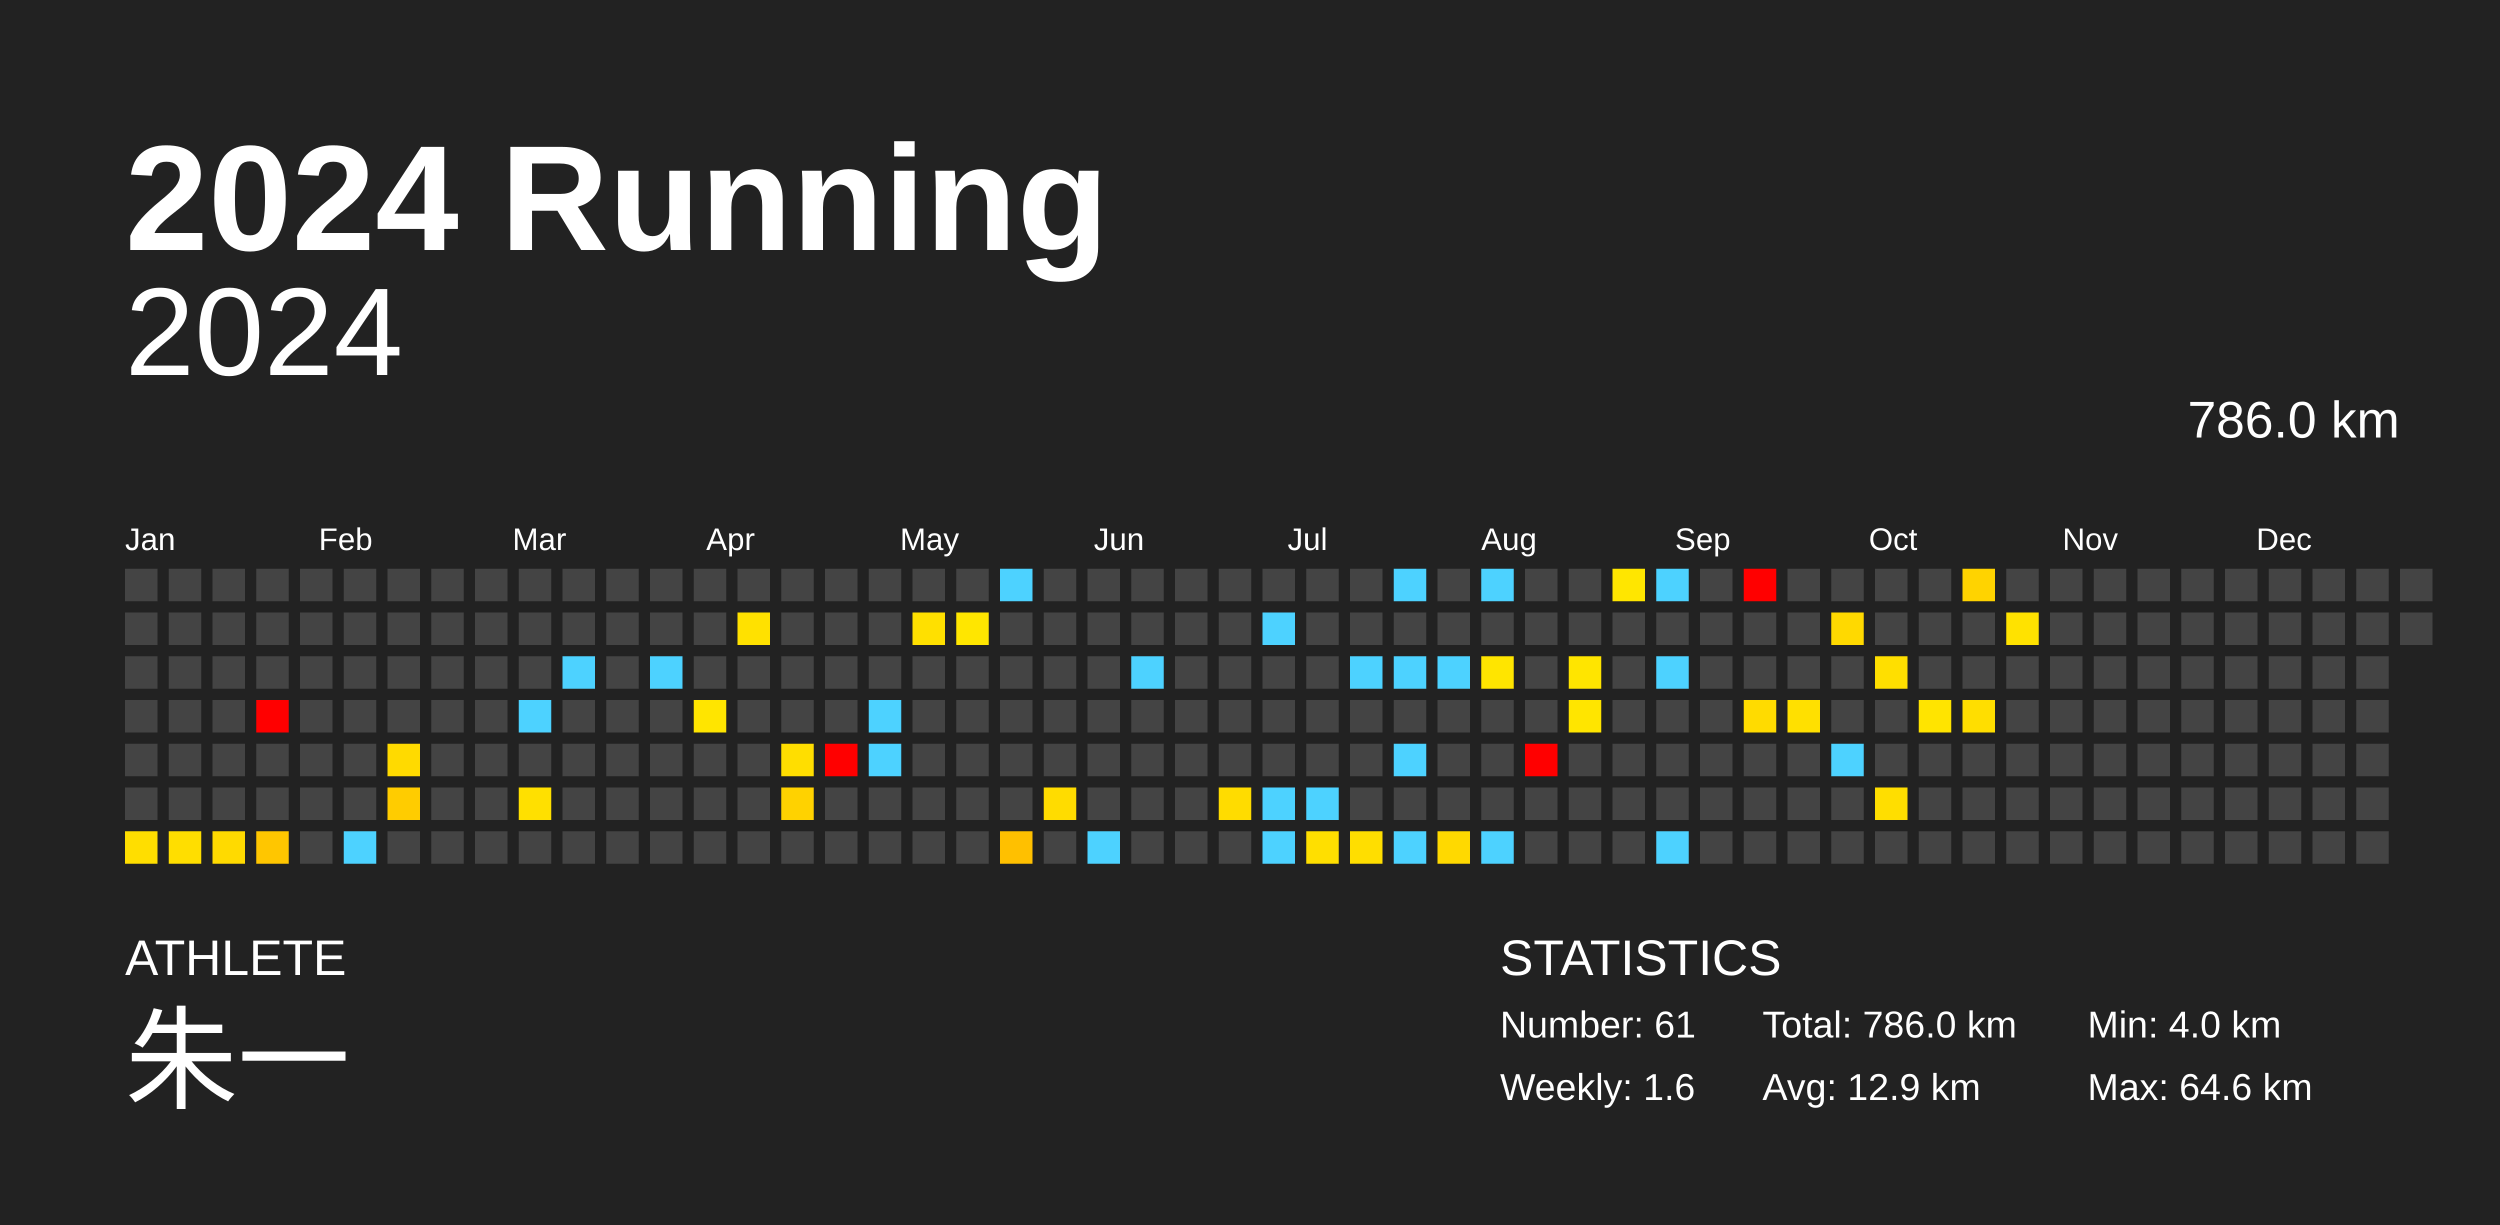
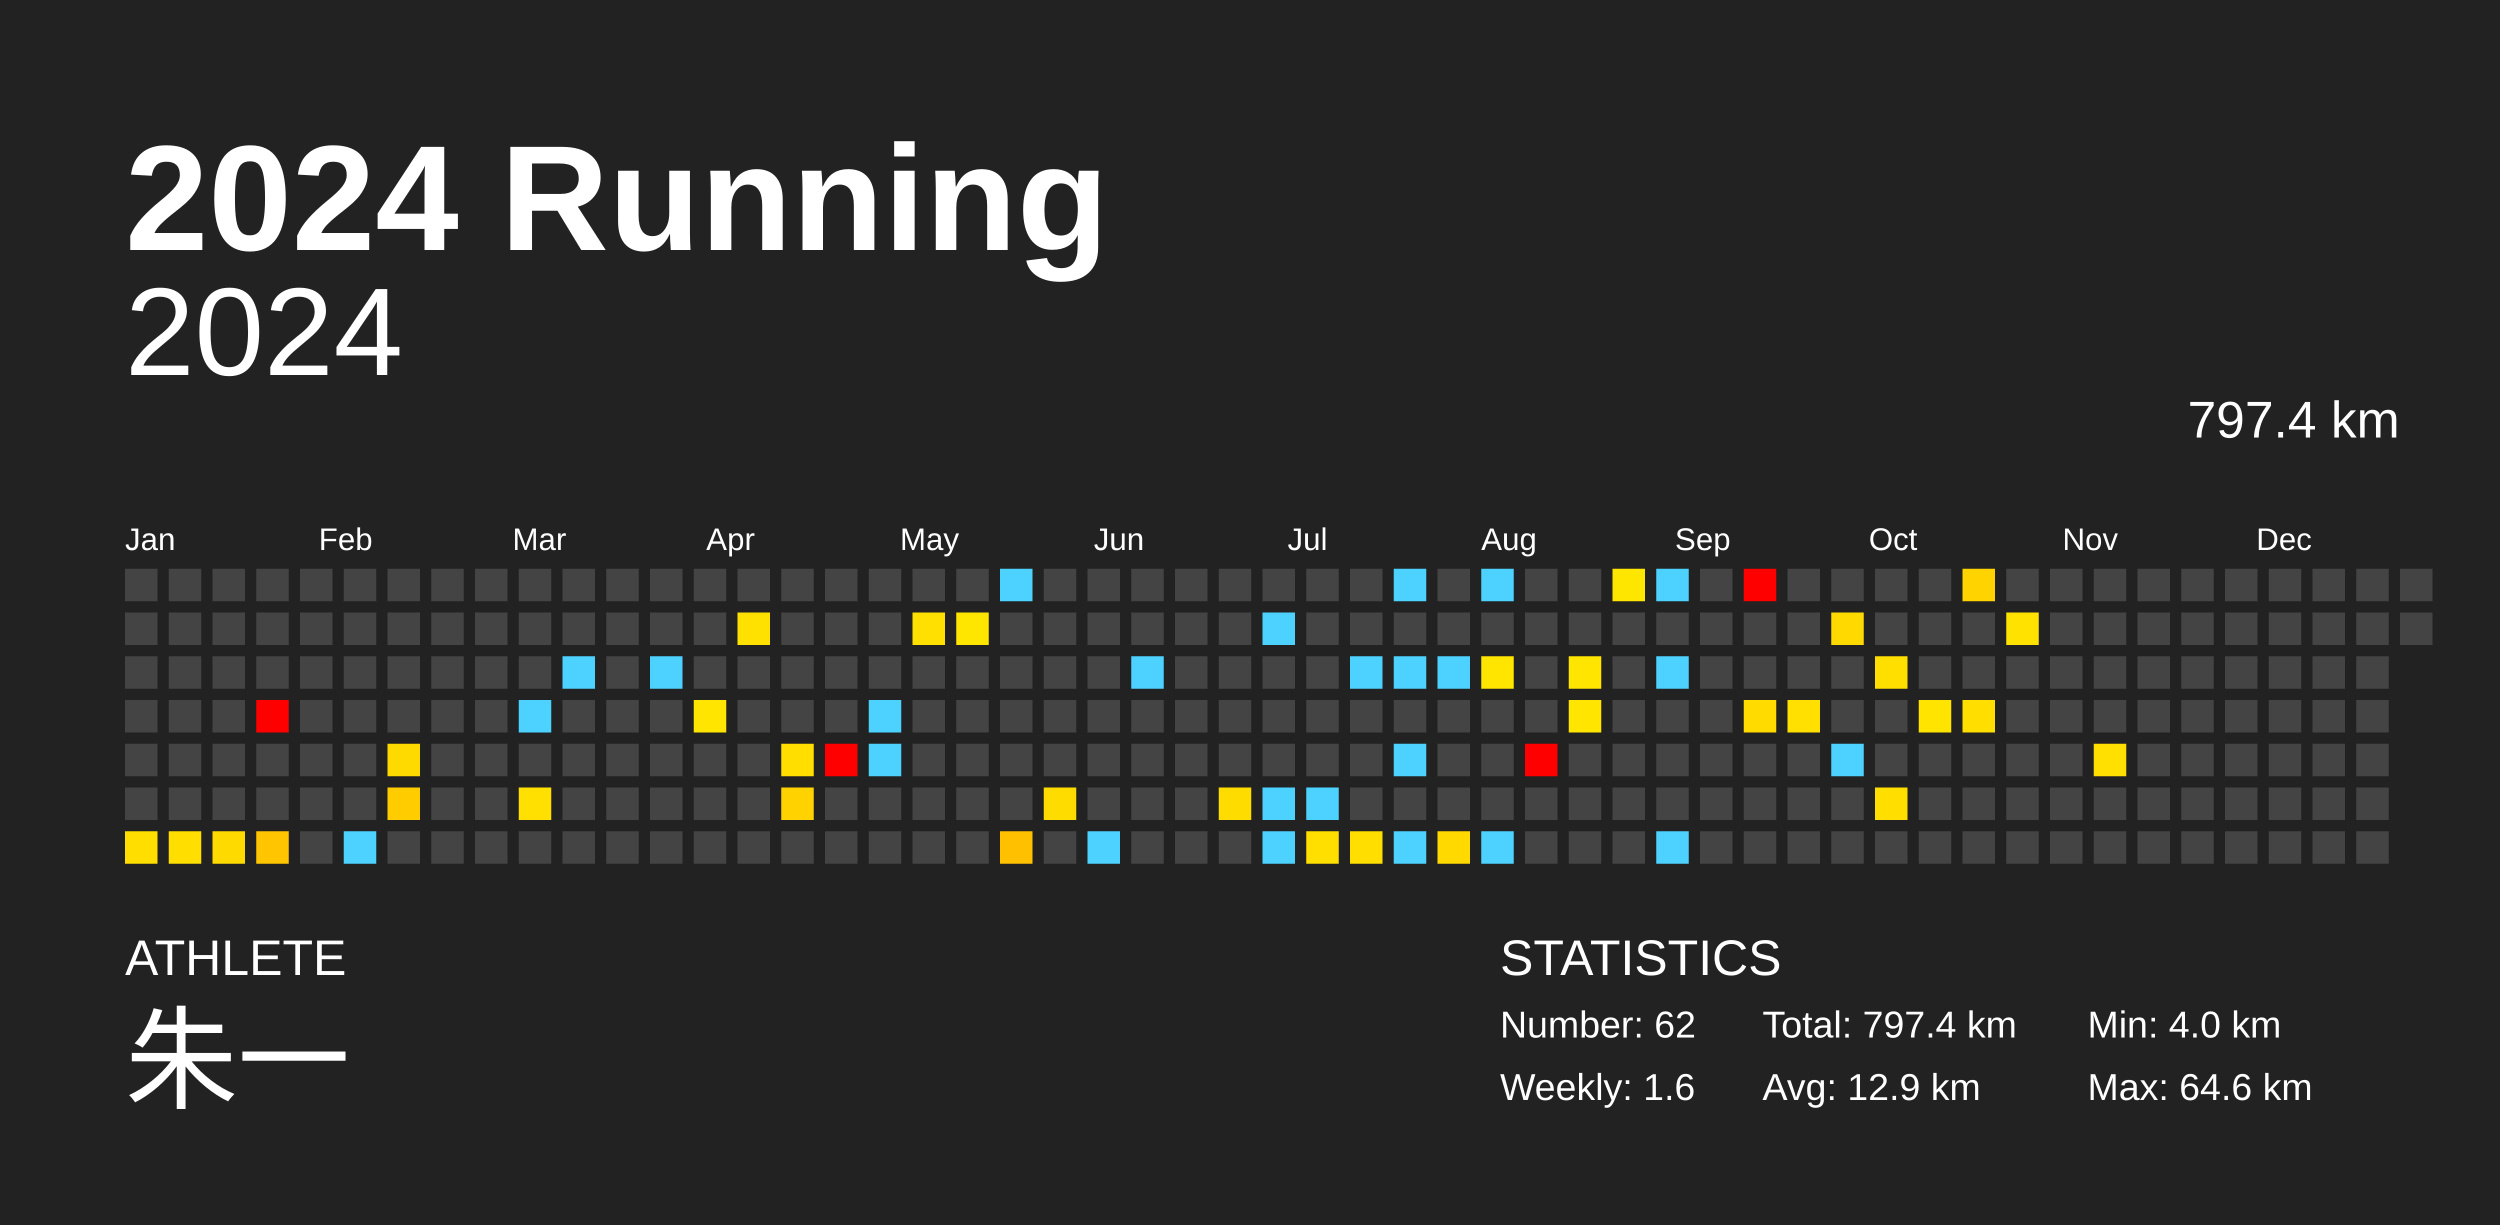
<svg xmlns="http://www.w3.org/2000/svg" baseProfile="full" height="98mm" version="1.1" viewBox="0,0,200,98" width="200mm">
  <defs />
  <rect fill="#222222" height="98" width="200" x="0" y="0" />
  <text fill="#FFFFFF" style="font-size:12px; font-family:Arial; font-weight:bold;" x="10" y="20">2024 Running</text>
  <text fill="#FFFFFF" style="font-size:4px; font-family:Arial" x="10" y="78">ATHLETE</text>
  <text fill="#FFFFFF" style="font-size:9px; font-family:Arial" x="10" y="88">朱一</text>
  <text fill="#FFFFFF" style="font-size:4px; font-family:Arial" x="120" y="78">STATISTICS</text>
-   <text fill="#FFFFFF" style="font-size:3px; font-family:Arial" x="120" y="83">Number: 61</text>
+   <text fill="#FFFFFF" style="font-size:3px; font-family:Arial" x="120" y="83">Number: 62</text>
  <text fill="#FFFFFF" style="font-size:3px; font-family:Arial" x="120" y="88">Weekly: 1.6</text>
-   <text fill="#FFFFFF" style="font-size:3px; font-family:Arial" x="141" y="83">Total: 786.0 km</text>
+   <text fill="#FFFFFF" style="font-size:3px; font-family:Arial" x="141" y="83">Total: 797.4 km</text>
  <text fill="#FFFFFF" style="font-size:3px; font-family:Arial" x="141" y="88">Avg: 12.9 km</text>
  <text fill="#FFFFFF" style="font-size:3px; font-family:Arial" x="167" y="83">Min: 4.0 km</text>
  <text fill="#FFFFFF" style="font-size:3px; font-family:Arial" x="167" y="88">Max: 64.6 km</text>
  <text alignment-baseline="hanging" fill="#FFFFFF" style="font-size:10.0px; font-family:Arial;" x="10" y="30">2024</text>
-   <text alignment-baseline="hanging" fill="#FFFFFF" style="font-size:4.125px; font-family:Arial;" x="175" y="35">786.0 km</text>
+   <text alignment-baseline="hanging" fill="#FFFFFF" style="font-size:4.125px; font-family:Arial;" x="175" y="35">797.4 km</text>
  <text fill="#FFFFFF" style="font-size:2.5px; font-family:Arial" x="10.0" y="44">Jan</text>
  <text fill="#FFFFFF" style="font-size:2.5px; font-family:Arial" x="25.5" y="44">Feb</text>
  <text fill="#FFFFFF" style="font-size:2.5px; font-family:Arial" x="41.0" y="44">Mar</text>
  <text fill="#FFFFFF" style="font-size:2.5px; font-family:Arial" x="56.5" y="44">Apr</text>
  <text fill="#FFFFFF" style="font-size:2.5px; font-family:Arial" x="72.0" y="44">May</text>
  <text fill="#FFFFFF" style="font-size:2.5px; font-family:Arial" x="87.5" y="44">Jun</text>
  <text fill="#FFFFFF" style="font-size:2.5px; font-family:Arial" x="103.0" y="44">Jul</text>
  <text fill="#FFFFFF" style="font-size:2.5px; font-family:Arial" x="118.5" y="44">Aug</text>
  <text fill="#FFFFFF" style="font-size:2.5px; font-family:Arial" x="134.0" y="44">Sep</text>
  <text fill="#FFFFFF" style="font-size:2.5px; font-family:Arial" x="149.5" y="44">Oct</text>
  <text fill="#FFFFFF" style="font-size:2.5px; font-family:Arial" x="165.0" y="44">Nov</text>
  <text fill="#FFFFFF" style="font-size:2.5px; font-family:Arial" x="180.5" y="44">Dec</text>
  <rect fill="#444444" height="2.6" width="2.6" x="10.0" y="45.5" />
  <rect fill="#444444" height="2.6" width="2.6" x="10.0" y="49.0" />
  <rect fill="#444444" height="2.6" width="2.6" x="10.0" y="52.5" />
  <rect fill="#444444" height="2.6" width="2.6" x="10.0" y="56.0" />
  <rect fill="#444444" height="2.6" width="2.6" x="10.0" y="59.5" />
  <rect fill="#444444" height="2.6" width="2.6" x="10.0" y="63.0" />
  <rect fill="#ffde00" height="2.6" width="2.6" x="10.0" y="66.5" />
  <rect fill="#444444" height="2.6" width="2.6" x="13.5" y="45.5" />
  <rect fill="#444444" height="2.6" width="2.6" x="13.5" y="49.0" />
  <rect fill="#444444" height="2.6" width="2.6" x="13.5" y="52.5" />
  <rect fill="#444444" height="2.6" width="2.6" x="13.5" y="56.0" />
  <rect fill="#444444" height="2.6" width="2.6" x="13.5" y="59.5" />
  <rect fill="#444444" height="2.6" width="2.6" x="13.5" y="63.0" />
  <rect fill="#ffde00" height="2.6" width="2.6" x="13.5" y="66.5" />
  <rect fill="#444444" height="2.6" width="2.6" x="17.0" y="45.5" />
  <rect fill="#444444" height="2.6" width="2.6" x="17.0" y="49.0" />
  <rect fill="#444444" height="2.6" width="2.6" x="17.0" y="52.5" />
  <rect fill="#444444" height="2.6" width="2.6" x="17.0" y="56.0" />
  <rect fill="#444444" height="2.6" width="2.6" x="17.0" y="59.5" />
  <rect fill="#444444" height="2.6" width="2.6" x="17.0" y="63.0" />
  <rect fill="#ffda00" height="2.6" width="2.6" x="17.0" y="66.5" />
  <rect fill="#444444" height="2.6" width="2.6" x="20.5" y="45.5" />
  <rect fill="#444444" height="2.6" width="2.6" x="20.5" y="49.0" />
  <rect fill="#444444" height="2.6" width="2.6" x="20.5" y="52.5" />
  <rect fill="red" height="2.6" width="2.6" x="20.5" y="56.0" />
  <rect fill="#444444" height="2.6" width="2.6" x="20.5" y="59.5" />
  <rect fill="#444444" height="2.6" width="2.6" x="20.5" y="63.0" />
  <rect fill="#ffc600" height="2.6" width="2.6" x="20.5" y="66.5" />
  <rect fill="#444444" height="2.6" width="2.6" x="24.0" y="45.5" />
  <rect fill="#444444" height="2.6" width="2.6" x="24.0" y="49.0" />
  <rect fill="#444444" height="2.6" width="2.6" x="24.0" y="52.5" />
  <rect fill="#444444" height="2.6" width="2.6" x="24.0" y="56.0" />
  <rect fill="#444444" height="2.6" width="2.6" x="24.0" y="59.5" />
  <rect fill="#444444" height="2.6" width="2.6" x="24.0" y="63.0" />
  <rect fill="#444444" height="2.6" width="2.6" x="24.0" y="66.5" />
  <rect fill="#444444" height="2.6" width="2.6" x="27.5" y="45.5" />
  <rect fill="#444444" height="2.6" width="2.6" x="27.5" y="49.0" />
  <rect fill="#444444" height="2.6" width="2.6" x="27.5" y="52.5" />
  <rect fill="#444444" height="2.6" width="2.6" x="27.5" y="56.0" />
  <rect fill="#444444" height="2.6" width="2.6" x="27.5" y="59.5" />
  <rect fill="#444444" height="2.6" width="2.6" x="27.5" y="63.0" />
  <rect fill="#4dd2ff" height="2.6" width="2.6" x="27.5" y="66.5" />
  <rect fill="#444444" height="2.6" width="2.6" x="31.0" y="45.5" />
  <rect fill="#444444" height="2.6" width="2.6" x="31.0" y="49.0" />
  <rect fill="#444444" height="2.6" width="2.6" x="31.0" y="52.5" />
  <rect fill="#444444" height="2.6" width="2.6" x="31.0" y="56.0" />
  <rect fill="#ffda00" height="2.6" width="2.6" x="31.0" y="59.5" />
  <rect fill="#ffcc00" height="2.6" width="2.6" x="31.0" y="63.0" />
  <rect fill="#444444" height="2.6" width="2.6" x="31.0" y="66.5" />
  <rect fill="#444444" height="2.6" width="2.6" x="34.5" y="45.5" />
  <rect fill="#444444" height="2.6" width="2.6" x="34.5" y="49.0" />
  <rect fill="#444444" height="2.6" width="2.6" x="34.5" y="52.5" />
  <rect fill="#444444" height="2.6" width="2.6" x="34.5" y="56.0" />
  <rect fill="#444444" height="2.6" width="2.6" x="34.5" y="59.5" />
  <rect fill="#444444" height="2.6" width="2.6" x="34.5" y="63.0" />
  <rect fill="#444444" height="2.6" width="2.6" x="34.5" y="66.5" />
  <rect fill="#444444" height="2.6" width="2.6" x="38.0" y="45.5" />
  <rect fill="#444444" height="2.6" width="2.6" x="38.0" y="49.0" />
  <rect fill="#444444" height="2.6" width="2.6" x="38.0" y="52.5" />
  <rect fill="#444444" height="2.6" width="2.6" x="38.0" y="56.0" />
  <rect fill="#444444" height="2.6" width="2.6" x="38.0" y="59.5" />
  <rect fill="#444444" height="2.6" width="2.6" x="38.0" y="63.0" />
  <rect fill="#444444" height="2.6" width="2.6" x="38.0" y="66.5" />
  <rect fill="#444444" height="2.6" width="2.6" x="41.5" y="45.5" />
  <rect fill="#444444" height="2.6" width="2.6" x="41.5" y="49.0" />
  <rect fill="#444444" height="2.6" width="2.6" x="41.5" y="52.5" />
  <rect fill="#4dd2ff" height="2.6" width="2.6" x="41.5" y="56.0" />
  <rect fill="#444444" height="2.6" width="2.6" x="41.5" y="59.5" />
  <rect fill="#ffe000" height="2.6" width="2.6" x="41.5" y="63.0" />
  <rect fill="#444444" height="2.6" width="2.6" x="41.5" y="66.5" />
  <rect fill="#444444" height="2.6" width="2.6" x="45.0" y="45.5" />
  <rect fill="#444444" height="2.6" width="2.6" x="45.0" y="49.0" />
  <rect fill="#4dd2ff" height="2.6" width="2.6" x="45.0" y="52.5" />
  <rect fill="#444444" height="2.6" width="2.6" x="45.0" y="56.0" />
  <rect fill="#444444" height="2.6" width="2.6" x="45.0" y="59.5" />
  <rect fill="#444444" height="2.6" width="2.6" x="45.0" y="63.0" />
  <rect fill="#444444" height="2.6" width="2.6" x="45.0" y="66.5" />
  <rect fill="#444444" height="2.6" width="2.6" x="48.5" y="45.5" />
  <rect fill="#444444" height="2.6" width="2.6" x="48.5" y="49.0" />
  <rect fill="#444444" height="2.6" width="2.6" x="48.5" y="52.5" />
  <rect fill="#444444" height="2.6" width="2.6" x="48.5" y="56.0" />
  <rect fill="#444444" height="2.6" width="2.6" x="48.5" y="59.5" />
  <rect fill="#444444" height="2.6" width="2.6" x="48.5" y="63.0" />
  <rect fill="#444444" height="2.6" width="2.6" x="48.5" y="66.5" />
  <rect fill="#444444" height="2.6" width="2.6" x="52.0" y="45.5" />
  <rect fill="#444444" height="2.6" width="2.6" x="52.0" y="49.0" />
  <rect fill="#4dd2ff" height="2.6" width="2.6" x="52.0" y="52.5" />
  <rect fill="#444444" height="2.6" width="2.6" x="52.0" y="56.0" />
  <rect fill="#444444" height="2.6" width="2.6" x="52.0" y="59.5" />
  <rect fill="#444444" height="2.6" width="2.6" x="52.0" y="63.0" />
  <rect fill="#444444" height="2.6" width="2.6" x="52.0" y="66.5" />
  <rect fill="#444444" height="2.6" width="2.6" x="55.5" y="45.5" />
  <rect fill="#444444" height="2.6" width="2.6" x="55.5" y="49.0" />
  <rect fill="#444444" height="2.6" width="2.6" x="55.5" y="52.5" />
  <rect fill="#ffe500" height="2.6" width="2.6" x="55.5" y="56.0" />
  <rect fill="#444444" height="2.6" width="2.6" x="55.5" y="59.5" />
  <rect fill="#444444" height="2.6" width="2.6" x="55.5" y="63.0" />
  <rect fill="#444444" height="2.6" width="2.6" x="55.5" y="66.5" />
  <rect fill="#444444" height="2.6" width="2.6" x="59.0" y="45.5" />
  <rect fill="#ffe100" height="2.6" width="2.6" x="59.0" y="49.0" />
  <rect fill="#444444" height="2.6" width="2.6" x="59.0" y="52.5" />
  <rect fill="#444444" height="2.6" width="2.6" x="59.0" y="56.0" />
  <rect fill="#444444" height="2.6" width="2.6" x="59.0" y="59.5" />
  <rect fill="#444444" height="2.6" width="2.6" x="59.0" y="63.0" />
  <rect fill="#444444" height="2.6" width="2.6" x="59.0" y="66.5" />
  <rect fill="#444444" height="2.6" width="2.6" x="62.5" y="45.5" />
  <rect fill="#444444" height="2.6" width="2.6" x="62.5" y="49.0" />
  <rect fill="#444444" height="2.6" width="2.6" x="62.5" y="52.5" />
  <rect fill="#444444" height="2.6" width="2.6" x="62.5" y="56.0" />
  <rect fill="#ffde00" height="2.6" width="2.6" x="62.5" y="59.5" />
  <rect fill="#ffd200" height="2.6" width="2.6" x="62.5" y="63.0" />
  <rect fill="#444444" height="2.6" width="2.6" x="62.5" y="66.5" />
  <rect fill="#444444" height="2.6" width="2.6" x="66.0" y="45.5" />
  <rect fill="#444444" height="2.6" width="2.6" x="66.0" y="49.0" />
  <rect fill="#444444" height="2.6" width="2.6" x="66.0" y="52.5" />
  <rect fill="#444444" height="2.6" width="2.6" x="66.0" y="56.0" />
  <rect fill="red" height="2.6" width="2.6" x="66.0" y="59.5" />
  <rect fill="#444444" height="2.6" width="2.6" x="66.0" y="63.0" />
  <rect fill="#444444" height="2.6" width="2.6" x="66.0" y="66.5" />
  <rect fill="#444444" height="2.6" width="2.6" x="69.5" y="45.5" />
  <rect fill="#444444" height="2.6" width="2.6" x="69.5" y="49.0" />
  <rect fill="#444444" height="2.6" width="2.6" x="69.5" y="52.5" />
  <rect fill="#4dd2ff" height="2.6" width="2.6" x="69.5" y="56.0" />
  <rect fill="#4dd2ff" height="2.6" width="2.6" x="69.5" y="59.5" />
  <rect fill="#444444" height="2.6" width="2.6" x="69.5" y="63.0" />
  <rect fill="#444444" height="2.6" width="2.6" x="69.5" y="66.5" />
  <rect fill="#444444" height="2.6" width="2.6" x="73.0" y="45.5" />
  <rect fill="#ffe000" height="2.6" width="2.6" x="73.0" y="49.0" />
  <rect fill="#444444" height="2.6" width="2.6" x="73.0" y="52.5" />
  <rect fill="#444444" height="2.6" width="2.6" x="73.0" y="56.0" />
  <rect fill="#444444" height="2.6" width="2.6" x="73.0" y="59.5" />
  <rect fill="#444444" height="2.6" width="2.6" x="73.0" y="63.0" />
  <rect fill="#444444" height="2.6" width="2.6" x="73.0" y="66.5" />
  <rect fill="#444444" height="2.6" width="2.6" x="76.5" y="45.5" />
  <rect fill="#ffe600" height="2.6" width="2.6" x="76.5" y="49.0" />
  <rect fill="#444444" height="2.6" width="2.6" x="76.5" y="52.5" />
  <rect fill="#444444" height="2.6" width="2.6" x="76.5" y="56.0" />
  <rect fill="#444444" height="2.6" width="2.6" x="76.5" y="59.5" />
  <rect fill="#444444" height="2.6" width="2.6" x="76.5" y="63.0" />
  <rect fill="#444444" height="2.6" width="2.6" x="76.5" y="66.5" />
  <rect fill="#4dd2ff" height="2.6" width="2.6" x="80.0" y="45.5" />
  <rect fill="#444444" height="2.6" width="2.6" x="80.0" y="49.0" />
  <rect fill="#444444" height="2.6" width="2.6" x="80.0" y="52.5" />
  <rect fill="#444444" height="2.6" width="2.6" x="80.0" y="56.0" />
  <rect fill="#444444" height="2.6" width="2.6" x="80.0" y="59.5" />
  <rect fill="#444444" height="2.6" width="2.6" x="80.0" y="63.0" />
  <rect fill="#ffc000" height="2.6" width="2.6" x="80.0" y="66.5" />
  <rect fill="#444444" height="2.6" width="2.6" x="83.5" y="45.5" />
  <rect fill="#444444" height="2.6" width="2.6" x="83.5" y="49.0" />
  <rect fill="#444444" height="2.6" width="2.6" x="83.5" y="52.5" />
  <rect fill="#444444" height="2.6" width="2.6" x="83.5" y="56.0" />
  <rect fill="#444444" height="2.6" width="2.6" x="83.5" y="59.5" />
  <rect fill="#ffdc00" height="2.6" width="2.6" x="83.5" y="63.0" />
  <rect fill="#444444" height="2.6" width="2.6" x="83.5" y="66.5" />
  <rect fill="#444444" height="2.6" width="2.6" x="87.0" y="45.5" />
  <rect fill="#444444" height="2.6" width="2.6" x="87.0" y="49.0" />
  <rect fill="#444444" height="2.6" width="2.6" x="87.0" y="52.5" />
  <rect fill="#444444" height="2.6" width="2.6" x="87.0" y="56.0" />
  <rect fill="#444444" height="2.6" width="2.6" x="87.0" y="59.5" />
  <rect fill="#444444" height="2.6" width="2.6" x="87.0" y="63.0" />
  <rect fill="#4dd2ff" height="2.6" width="2.6" x="87.0" y="66.5" />
  <rect fill="#444444" height="2.6" width="2.6" x="90.5" y="45.5" />
  <rect fill="#444444" height="2.6" width="2.6" x="90.5" y="49.0" />
  <rect fill="#4dd2ff" height="2.6" width="2.6" x="90.5" y="52.5" />
  <rect fill="#444444" height="2.6" width="2.6" x="90.5" y="56.0" />
  <rect fill="#444444" height="2.6" width="2.6" x="90.5" y="59.5" />
  <rect fill="#444444" height="2.6" width="2.6" x="90.5" y="63.0" />
  <rect fill="#444444" height="2.6" width="2.6" x="90.5" y="66.5" />
  <rect fill="#444444" height="2.6" width="2.6" x="94.0" y="45.5" />
  <rect fill="#444444" height="2.6" width="2.6" x="94.0" y="49.0" />
  <rect fill="#444444" height="2.6" width="2.6" x="94.0" y="52.5" />
  <rect fill="#444444" height="2.6" width="2.6" x="94.0" y="56.0" />
  <rect fill="#444444" height="2.6" width="2.6" x="94.0" y="59.5" />
  <rect fill="#444444" height="2.6" width="2.6" x="94.0" y="63.0" />
  <rect fill="#444444" height="2.6" width="2.6" x="94.0" y="66.5" />
  <rect fill="#444444" height="2.6" width="2.6" x="97.5" y="45.5" />
  <rect fill="#444444" height="2.6" width="2.6" x="97.5" y="49.0" />
  <rect fill="#444444" height="2.6" width="2.6" x="97.5" y="52.5" />
  <rect fill="#444444" height="2.6" width="2.6" x="97.5" y="56.0" />
  <rect fill="#444444" height="2.6" width="2.6" x="97.5" y="59.5" />
  <rect fill="#ffdc00" height="2.6" width="2.6" x="97.5" y="63.0" />
  <rect fill="#444444" height="2.6" width="2.6" x="97.5" y="66.5" />
  <rect fill="#444444" height="2.6" width="2.6" x="101.0" y="45.5" />
  <rect fill="#4dd2ff" height="2.6" width="2.6" x="101.0" y="49.0" />
  <rect fill="#444444" height="2.6" width="2.6" x="101.0" y="52.5" />
  <rect fill="#444444" height="2.6" width="2.6" x="101.0" y="56.0" />
  <rect fill="#444444" height="2.6" width="2.6" x="101.0" y="59.5" />
  <rect fill="#4dd2ff" height="2.6" width="2.6" x="101.0" y="63.0" />
  <rect fill="#4dd2ff" height="2.6" width="2.6" x="101.0" y="66.5" />
  <rect fill="#444444" height="2.6" width="2.6" x="104.5" y="45.5" />
  <rect fill="#444444" height="2.6" width="2.6" x="104.5" y="49.0" />
  <rect fill="#444444" height="2.6" width="2.6" x="104.5" y="52.5" />
  <rect fill="#444444" height="2.6" width="2.6" x="104.5" y="56.0" />
  <rect fill="#444444" height="2.6" width="2.6" x="104.5" y="59.5" />
  <rect fill="#4dd2ff" height="2.6" width="2.6" x="104.5" y="63.0" />
  <rect fill="#ffdf00" height="2.6" width="2.6" x="104.5" y="66.5" />
  <rect fill="#444444" height="2.6" width="2.6" x="108.0" y="45.5" />
  <rect fill="#444444" height="2.6" width="2.6" x="108.0" y="49.0" />
  <rect fill="#4dd2ff" height="2.6" width="2.6" x="108.0" y="52.5" />
  <rect fill="#444444" height="2.6" width="2.6" x="108.0" y="56.0" />
  <rect fill="#444444" height="2.6" width="2.6" x="108.0" y="59.5" />
  <rect fill="#444444" height="2.6" width="2.6" x="108.0" y="63.0" />
  <rect fill="#ffde00" height="2.6" width="2.6" x="108.0" y="66.5" />
  <rect fill="#4dd2ff" height="2.6" width="2.6" x="111.5" y="45.5" />
  <rect fill="#444444" height="2.6" width="2.6" x="111.5" y="49.0" />
  <rect fill="#4dd2ff" height="2.6" width="2.6" x="111.5" y="52.5" />
  <rect fill="#444444" height="2.6" width="2.6" x="111.5" y="56.0" />
  <rect fill="#4dd2ff" height="2.6" width="2.6" x="111.5" y="59.5" />
  <rect fill="#444444" height="2.6" width="2.6" x="111.5" y="63.0" />
  <rect fill="#4dd2ff" height="2.6" width="2.6" x="111.5" y="66.5" />
  <rect fill="#444444" height="2.6" width="2.6" x="115.0" y="45.5" />
  <rect fill="#444444" height="2.6" width="2.6" x="115.0" y="49.0" />
  <rect fill="#4dd2ff" height="2.6" width="2.6" x="115.0" y="52.5" />
  <rect fill="#444444" height="2.6" width="2.6" x="115.0" y="56.0" />
  <rect fill="#444444" height="2.6" width="2.6" x="115.0" y="59.5" />
  <rect fill="#444444" height="2.6" width="2.6" x="115.0" y="63.0" />
  <rect fill="#ffd900" height="2.6" width="2.6" x="115.0" y="66.5" />
  <rect fill="#4dd2ff" height="2.6" width="2.6" x="118.5" y="45.5" />
  <rect fill="#444444" height="2.6" width="2.6" x="118.5" y="49.0" />
  <rect fill="#ffe500" height="2.6" width="2.6" x="118.5" y="52.5" />
  <rect fill="#444444" height="2.6" width="2.6" x="118.5" y="56.0" />
  <rect fill="#444444" height="2.6" width="2.6" x="118.5" y="59.5" />
  <rect fill="#444444" height="2.6" width="2.6" x="118.5" y="63.0" />
  <rect fill="#4dd2ff" height="2.6" width="2.6" x="118.5" y="66.5" />
  <rect fill="#444444" height="2.6" width="2.6" x="122.0" y="45.5" />
  <rect fill="#444444" height="2.6" width="2.6" x="122.0" y="49.0" />
  <rect fill="#444444" height="2.6" width="2.6" x="122.0" y="52.5" />
  <rect fill="#444444" height="2.6" width="2.6" x="122.0" y="56.0" />
  <rect fill="red" height="2.6" width="2.6" x="122.0" y="59.5" />
  <rect fill="#444444" height="2.6" width="2.6" x="122.0" y="63.0" />
  <rect fill="#444444" height="2.6" width="2.6" x="122.0" y="66.5" />
  <rect fill="#444444" height="2.6" width="2.6" x="125.5" y="45.5" />
  <rect fill="#444444" height="2.6" width="2.6" x="125.5" y="49.0" />
  <rect fill="#ffe500" height="2.6" width="2.6" x="125.5" y="52.5" />
  <rect fill="#ffe500" height="2.6" width="2.6" x="125.5" y="56.0" />
  <rect fill="#444444" height="2.6" width="2.6" x="125.5" y="59.5" />
  <rect fill="#444444" height="2.6" width="2.6" x="125.5" y="63.0" />
  <rect fill="#444444" height="2.6" width="2.6" x="125.5" y="66.5" />
  <rect fill="#ffe600" height="2.6" width="2.6" x="129.0" y="45.5" />
  <rect fill="#444444" height="2.6" width="2.6" x="129.0" y="49.0" />
  <rect fill="#444444" height="2.6" width="2.6" x="129.0" y="52.5" />
  <rect fill="#444444" height="2.6" width="2.6" x="129.0" y="56.0" />
  <rect fill="#444444" height="2.6" width="2.6" x="129.0" y="59.5" />
  <rect fill="#444444" height="2.6" width="2.6" x="129.0" y="63.0" />
  <rect fill="#444444" height="2.6" width="2.6" x="129.0" y="66.5" />
  <rect fill="#4dd2ff" height="2.6" width="2.6" x="132.5" y="45.5" />
  <rect fill="#444444" height="2.6" width="2.6" x="132.5" y="49.0" />
  <rect fill="#4dd2ff" height="2.6" width="2.6" x="132.5" y="52.5" />
  <rect fill="#444444" height="2.6" width="2.6" x="132.5" y="56.0" />
  <rect fill="#444444" height="2.6" width="2.6" x="132.5" y="59.5" />
  <rect fill="#444444" height="2.6" width="2.6" x="132.5" y="63.0" />
  <rect fill="#4dd2ff" height="2.6" width="2.6" x="132.5" y="66.5" />
  <rect fill="#444444" height="2.6" width="2.6" x="136.0" y="45.5" />
  <rect fill="#444444" height="2.6" width="2.6" x="136.0" y="49.0" />
  <rect fill="#444444" height="2.6" width="2.6" x="136.0" y="52.5" />
  <rect fill="#444444" height="2.6" width="2.6" x="136.0" y="56.0" />
  <rect fill="#444444" height="2.6" width="2.6" x="136.0" y="59.5" />
  <rect fill="#444444" height="2.6" width="2.6" x="136.0" y="63.0" />
  <rect fill="#444444" height="2.6" width="2.6" x="136.0" y="66.5" />
  <rect fill="red" height="2.6" width="2.6" x="139.5" y="45.5" />
  <rect fill="#444444" height="2.6" width="2.6" x="139.5" y="49.0" />
  <rect fill="#444444" height="2.6" width="2.6" x="139.5" y="52.5" />
  <rect fill="#ffdb00" height="2.6" width="2.6" x="139.5" y="56.0" />
  <rect fill="#444444" height="2.6" width="2.6" x="139.5" y="59.5" />
  <rect fill="#444444" height="2.6" width="2.6" x="139.5" y="63.0" />
  <rect fill="#444444" height="2.6" width="2.6" x="139.5" y="66.5" />
  <rect fill="#444444" height="2.6" width="2.6" x="143.0" y="45.5" />
  <rect fill="#444444" height="2.6" width="2.6" x="143.0" y="49.0" />
  <rect fill="#444444" height="2.6" width="2.6" x="143.0" y="52.5" />
  <rect fill="#ffe000" height="2.6" width="2.6" x="143.0" y="56.0" />
  <rect fill="#444444" height="2.6" width="2.6" x="143.0" y="59.5" />
  <rect fill="#444444" height="2.6" width="2.6" x="143.0" y="63.0" />
  <rect fill="#444444" height="2.6" width="2.6" x="143.0" y="66.5" />
  <rect fill="#444444" height="2.6" width="2.6" x="146.5" y="45.5" />
  <rect fill="#ffd900" height="2.6" width="2.6" x="146.5" y="49.0" />
  <rect fill="#444444" height="2.6" width="2.6" x="146.5" y="52.5" />
  <rect fill="#444444" height="2.6" width="2.6" x="146.5" y="56.0" />
  <rect fill="#4dd2ff" height="2.6" width="2.6" x="146.5" y="59.5" />
  <rect fill="#444444" height="2.6" width="2.6" x="146.5" y="63.0" />
  <rect fill="#444444" height="2.6" width="2.6" x="146.5" y="66.5" />
  <rect fill="#444444" height="2.6" width="2.6" x="150.0" y="45.5" />
  <rect fill="#444444" height="2.6" width="2.6" x="150.0" y="49.0" />
  <rect fill="#ffdf00" height="2.6" width="2.6" x="150.0" y="52.5" />
  <rect fill="#444444" height="2.6" width="2.6" x="150.0" y="56.0" />
  <rect fill="#444444" height="2.6" width="2.6" x="150.0" y="59.5" />
  <rect fill="#ffde00" height="2.6" width="2.6" x="150.0" y="63.0" />
  <rect fill="#444444" height="2.6" width="2.6" x="150.0" y="66.5" />
  <rect fill="#444444" height="2.6" width="2.6" x="153.5" y="45.5" />
  <rect fill="#444444" height="2.6" width="2.6" x="153.5" y="49.0" />
  <rect fill="#444444" height="2.6" width="2.6" x="153.5" y="52.5" />
  <rect fill="#ffe400" height="2.6" width="2.6" x="153.5" y="56.0" />
  <rect fill="#444444" height="2.6" width="2.6" x="153.5" y="59.5" />
  <rect fill="#444444" height="2.6" width="2.6" x="153.5" y="63.0" />
  <rect fill="#444444" height="2.6" width="2.6" x="153.5" y="66.5" />
  <rect fill="#ffd300" height="2.6" width="2.6" x="157.0" y="45.5" />
  <rect fill="#444444" height="2.6" width="2.6" x="157.0" y="49.0" />
  <rect fill="#444444" height="2.6" width="2.6" x="157.0" y="52.5" />
  <rect fill="#ffde00" height="2.6" width="2.6" x="157.0" y="56.0" />
  <rect fill="#444444" height="2.6" width="2.6" x="157.0" y="59.5" />
  <rect fill="#444444" height="2.6" width="2.6" x="157.0" y="63.0" />
  <rect fill="#444444" height="2.6" width="2.6" x="157.0" y="66.5" />
  <rect fill="#444444" height="2.6" width="2.6" x="160.5" y="45.5" />
  <rect fill="#ffe200" height="2.6" width="2.6" x="160.5" y="49.0" />
  <rect fill="#444444" height="2.6" width="2.6" x="160.5" y="52.5" />
  <rect fill="#444444" height="2.6" width="2.6" x="160.5" y="56.0" />
  <rect fill="#444444" height="2.6" width="2.6" x="160.5" y="59.5" />
  <rect fill="#444444" height="2.6" width="2.6" x="160.5" y="63.0" />
  <rect fill="#444444" height="2.6" width="2.6" x="160.5" y="66.5" />
  <rect fill="#444444" height="2.6" width="2.6" x="164.0" y="45.5" />
  <rect fill="#444444" height="2.6" width="2.6" x="164.0" y="49.0" />
  <rect fill="#444444" height="2.6" width="2.6" x="164.0" y="52.5" />
  <rect fill="#444444" height="2.6" width="2.6" x="164.0" y="56.0" />
  <rect fill="#444444" height="2.6" width="2.6" x="164.0" y="59.5" />
  <rect fill="#444444" height="2.6" width="2.6" x="164.0" y="63.0" />
  <rect fill="#444444" height="2.6" width="2.6" x="164.0" y="66.5" />
  <rect fill="#444444" height="2.6" width="2.6" x="167.5" y="45.5" />
  <rect fill="#444444" height="2.6" width="2.6" x="167.5" y="49.0" />
  <rect fill="#444444" height="2.6" width="2.6" x="167.5" y="52.5" />
  <rect fill="#444444" height="2.6" width="2.6" x="167.5" y="56.0" />
-   <rect fill="#444444" height="2.6" width="2.6" x="167.5" y="59.5" />
+   <rect fill="#ffe000" height="2.6" width="2.6" x="167.5" y="59.5" />
  <rect fill="#444444" height="2.6" width="2.6" x="167.5" y="63.0" />
  <rect fill="#444444" height="2.6" width="2.6" x="167.5" y="66.5" />
  <rect fill="#444444" height="2.6" width="2.6" x="171.0" y="45.5" />
  <rect fill="#444444" height="2.6" width="2.6" x="171.0" y="49.0" />
  <rect fill="#444444" height="2.6" width="2.6" x="171.0" y="52.5" />
  <rect fill="#444444" height="2.6" width="2.6" x="171.0" y="56.0" />
  <rect fill="#444444" height="2.6" width="2.6" x="171.0" y="59.5" />
  <rect fill="#444444" height="2.6" width="2.6" x="171.0" y="63.0" />
  <rect fill="#444444" height="2.6" width="2.6" x="171.0" y="66.5" />
  <rect fill="#444444" height="2.6" width="2.6" x="174.5" y="45.5" />
  <rect fill="#444444" height="2.6" width="2.6" x="174.5" y="49.0" />
  <rect fill="#444444" height="2.6" width="2.6" x="174.5" y="52.5" />
  <rect fill="#444444" height="2.6" width="2.6" x="174.5" y="56.0" />
  <rect fill="#444444" height="2.6" width="2.6" x="174.5" y="59.5" />
  <rect fill="#444444" height="2.6" width="2.6" x="174.5" y="63.0" />
  <rect fill="#444444" height="2.6" width="2.6" x="174.5" y="66.5" />
  <rect fill="#444444" height="2.6" width="2.6" x="178.0" y="45.5" />
  <rect fill="#444444" height="2.6" width="2.6" x="178.0" y="49.0" />
  <rect fill="#444444" height="2.6" width="2.6" x="178.0" y="52.5" />
  <rect fill="#444444" height="2.6" width="2.6" x="178.0" y="56.0" />
  <rect fill="#444444" height="2.6" width="2.6" x="178.0" y="59.5" />
  <rect fill="#444444" height="2.6" width="2.6" x="178.0" y="63.0" />
  <rect fill="#444444" height="2.6" width="2.6" x="178.0" y="66.5" />
  <rect fill="#444444" height="2.6" width="2.6" x="181.5" y="45.5" />
  <rect fill="#444444" height="2.6" width="2.6" x="181.5" y="49.0" />
  <rect fill="#444444" height="2.6" width="2.6" x="181.5" y="52.5" />
  <rect fill="#444444" height="2.6" width="2.6" x="181.5" y="56.0" />
  <rect fill="#444444" height="2.6" width="2.6" x="181.5" y="59.5" />
  <rect fill="#444444" height="2.6" width="2.6" x="181.5" y="63.0" />
  <rect fill="#444444" height="2.6" width="2.6" x="181.5" y="66.5" />
  <rect fill="#444444" height="2.6" width="2.6" x="185.0" y="45.5" />
  <rect fill="#444444" height="2.6" width="2.6" x="185.0" y="49.0" />
  <rect fill="#444444" height="2.6" width="2.6" x="185.0" y="52.5" />
  <rect fill="#444444" height="2.6" width="2.6" x="185.0" y="56.0" />
  <rect fill="#444444" height="2.6" width="2.6" x="185.0" y="59.5" />
  <rect fill="#444444" height="2.6" width="2.6" x="185.0" y="63.0" />
  <rect fill="#444444" height="2.6" width="2.6" x="185.0" y="66.5" />
  <rect fill="#444444" height="2.6" width="2.6" x="188.5" y="45.5" />
  <rect fill="#444444" height="2.6" width="2.6" x="188.5" y="49.0" />
  <rect fill="#444444" height="2.6" width="2.6" x="188.5" y="52.5" />
  <rect fill="#444444" height="2.6" width="2.6" x="188.5" y="56.0" />
  <rect fill="#444444" height="2.6" width="2.6" x="188.5" y="59.5" />
  <rect fill="#444444" height="2.6" width="2.6" x="188.5" y="63.0" />
  <rect fill="#444444" height="2.6" width="2.6" x="188.5" y="66.5" />
  <rect fill="#444444" height="2.6" width="2.6" x="192.0" y="45.5" />
  <rect fill="#444444" height="2.6" width="2.6" x="192.0" y="49.0" />
</svg>
